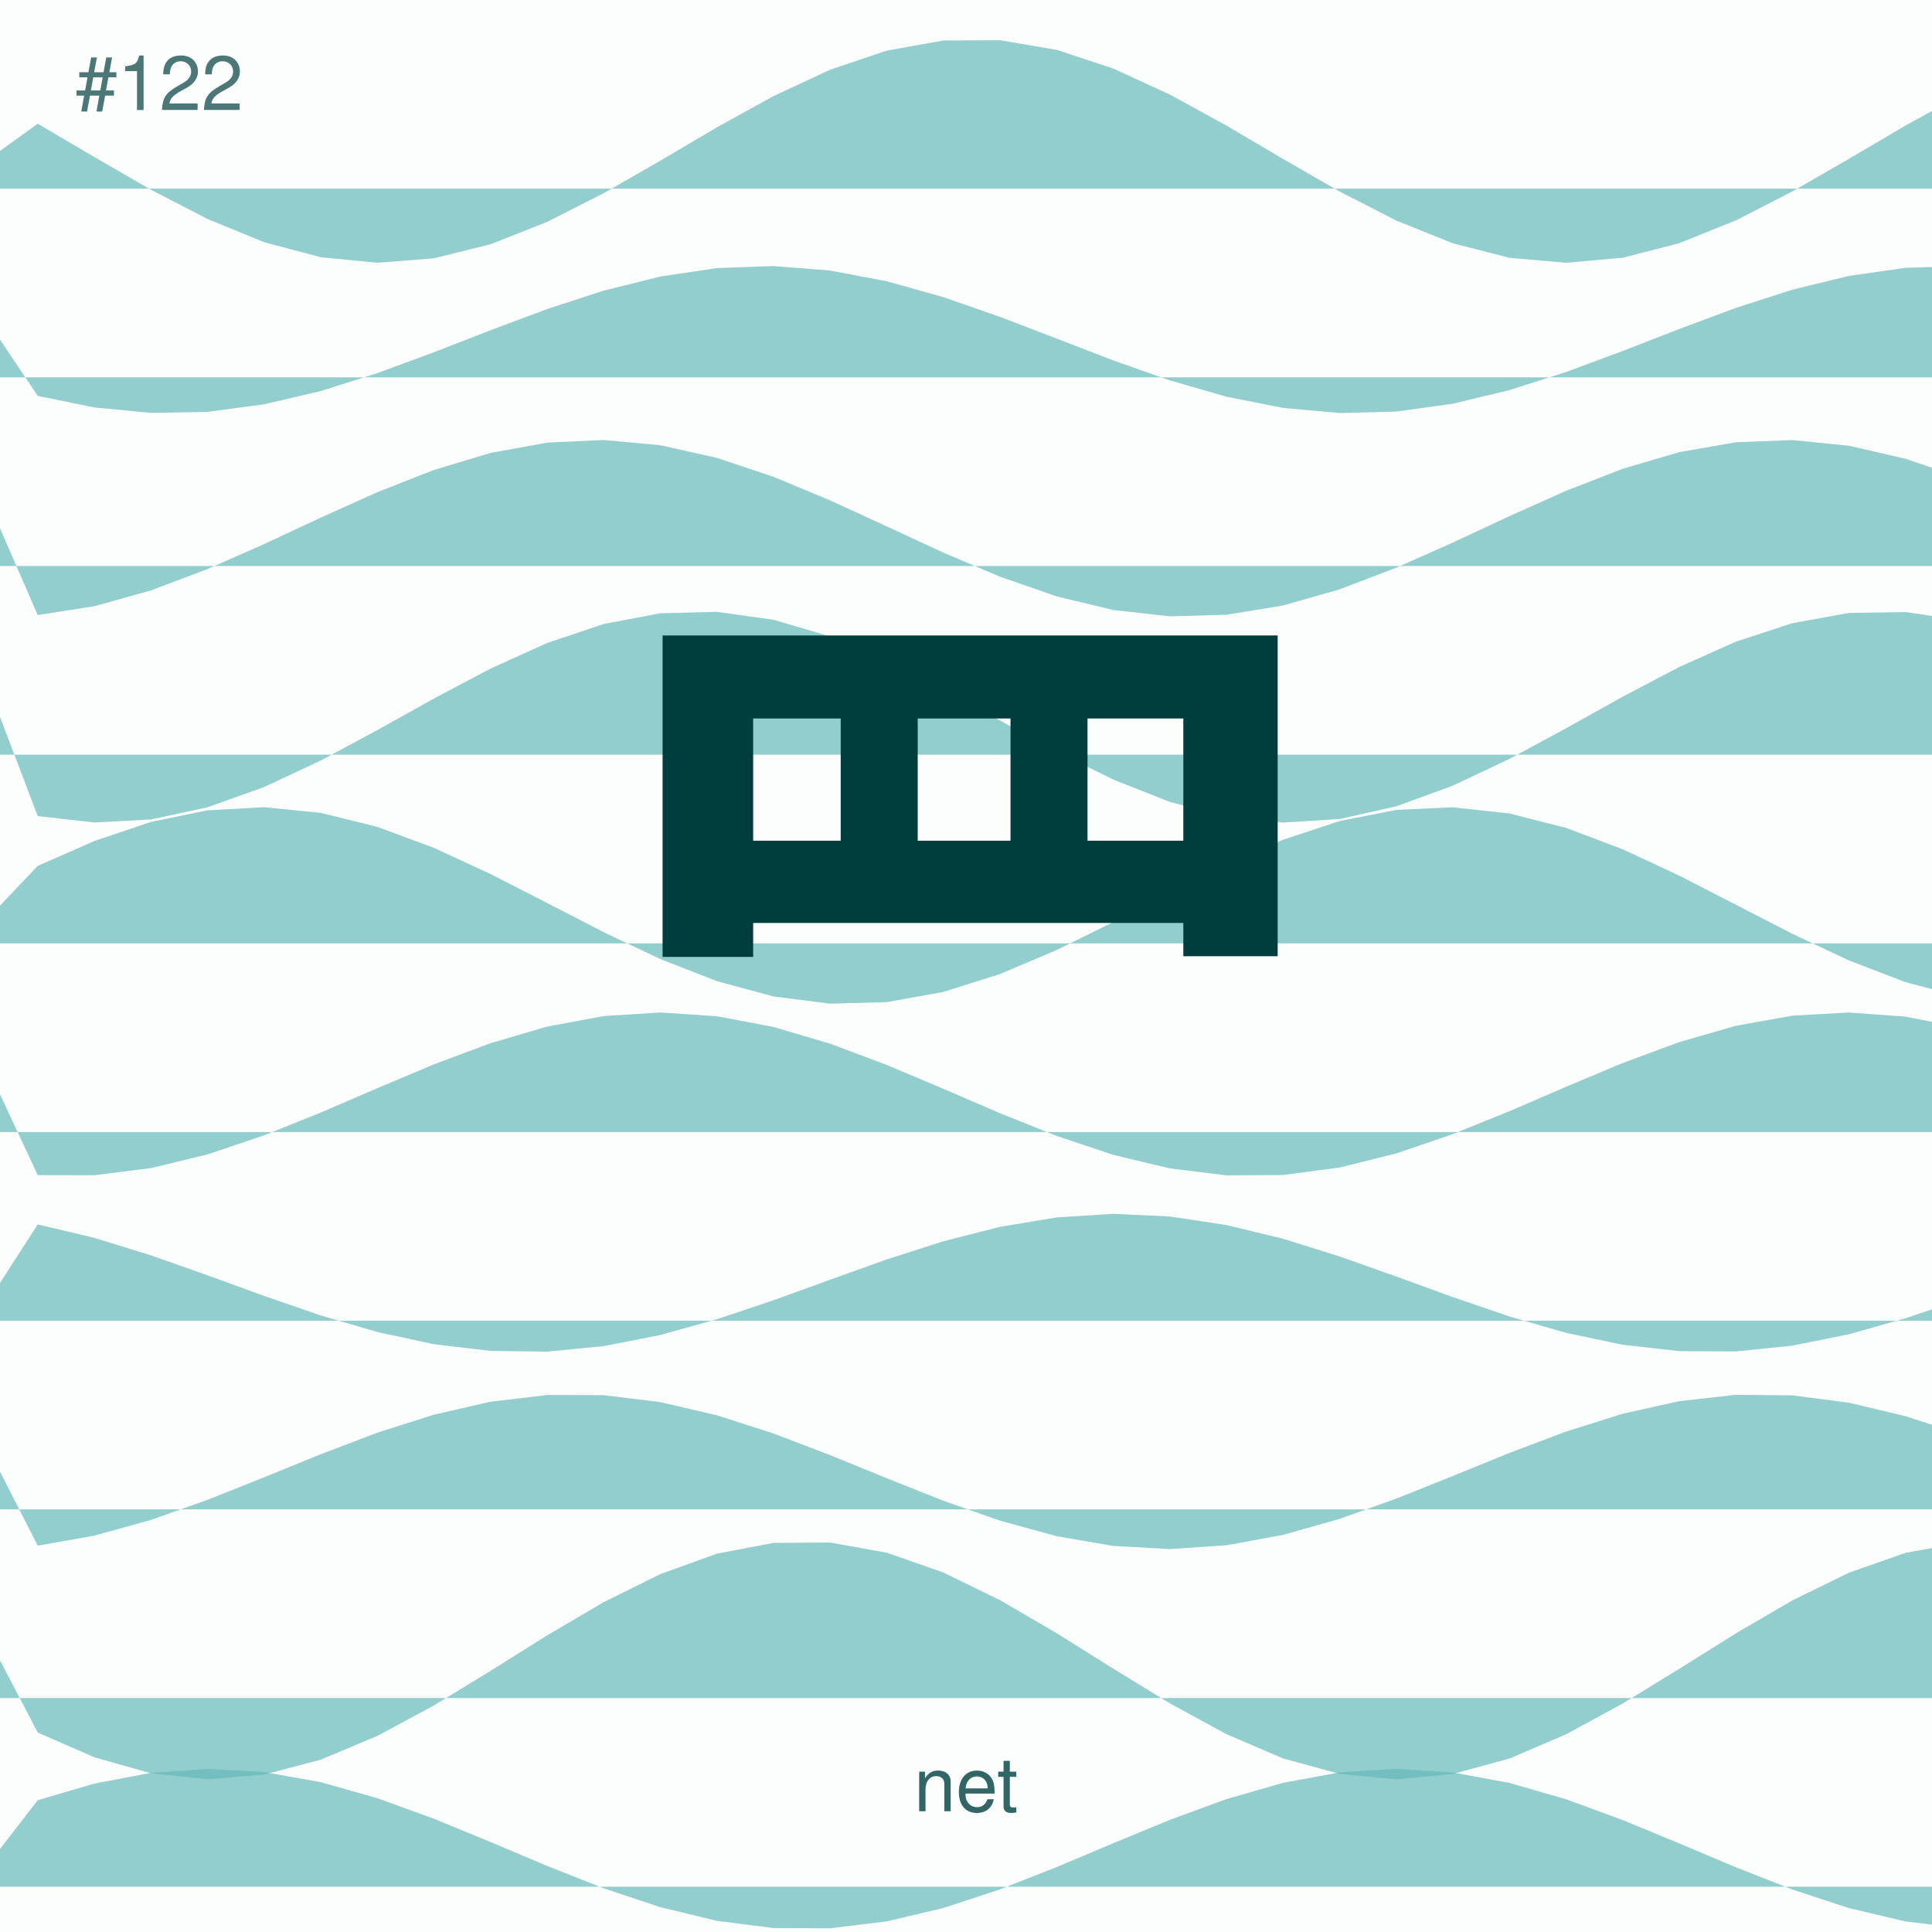
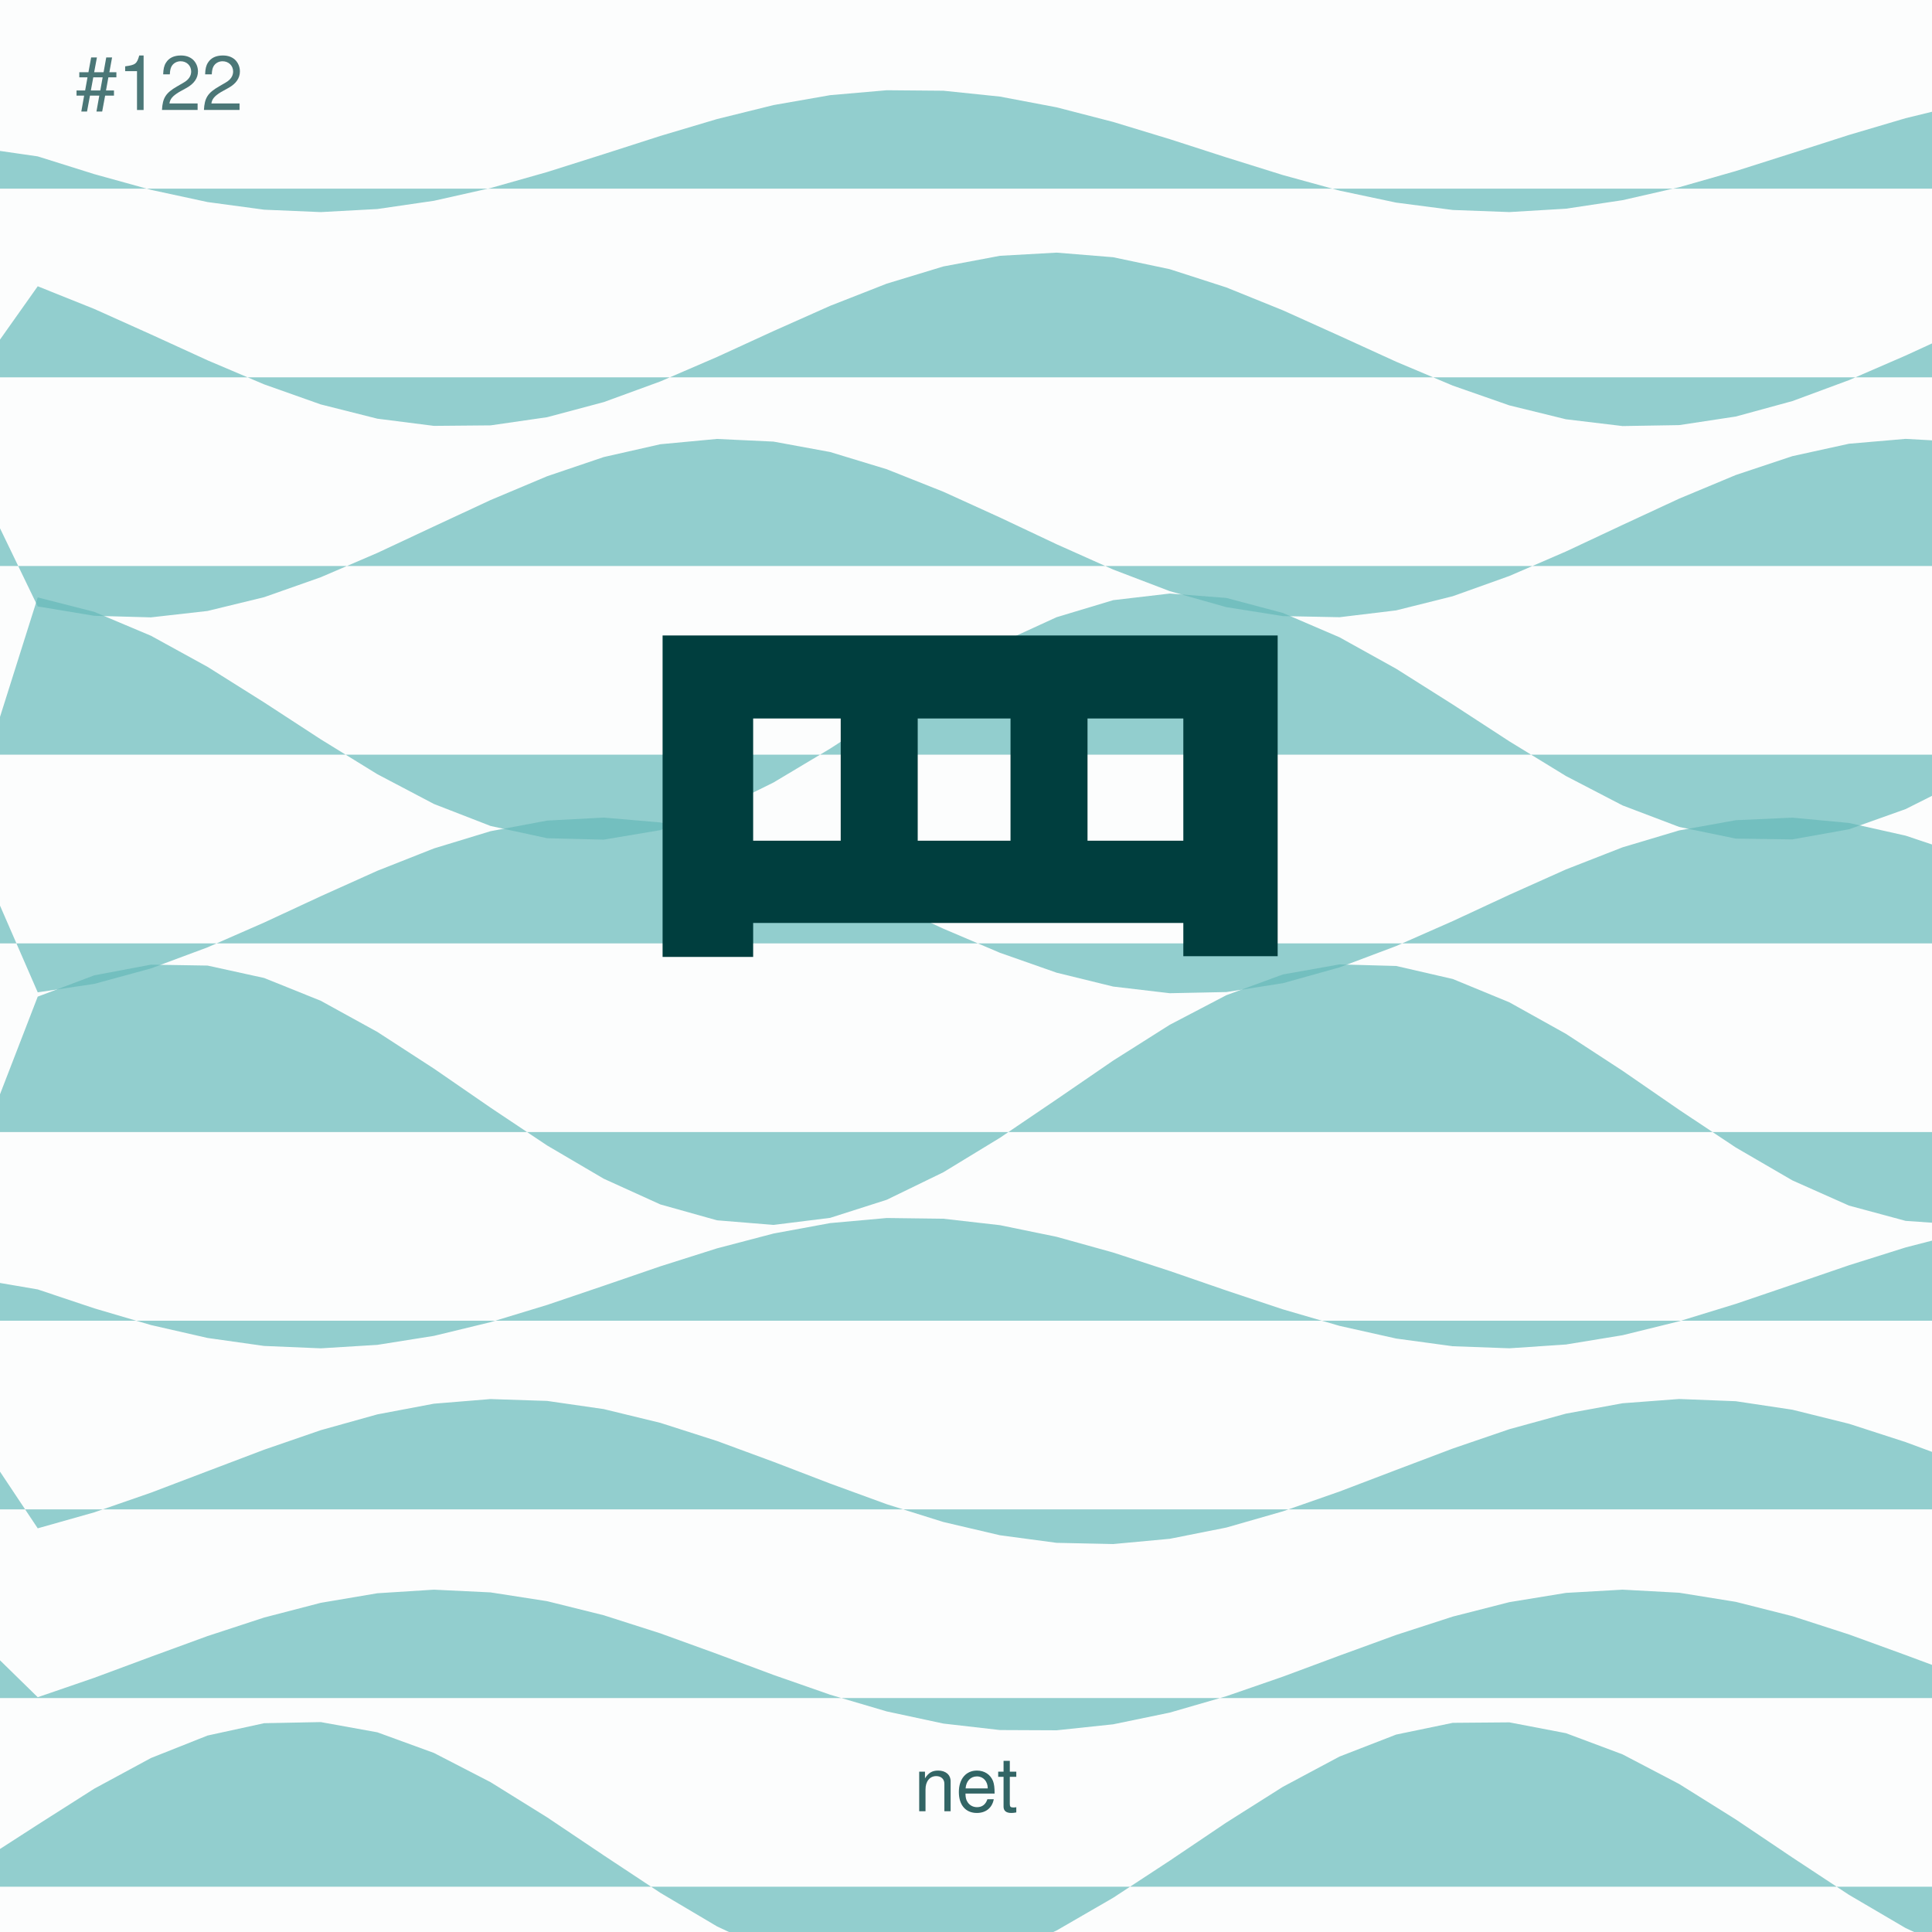
<svg xmlns="http://www.w3.org/2000/svg" width="512" height="512" viewBox="0 0 512 512">
  <defs>
    <style>
      .radical-text {
        font-family: 'Hiragino Sans', 'Yu Gothic', 'Meiryo', 'MS Gothic', 'SimSun', 'Takao', 'IPAexGothic', 'IPAGothic', 'VL Gothic', 'Noto Sans CJK JP', 'Arial Unicode MS', serif;
        font-size: 200px;
        text-anchor: middle;
        dominant-baseline: middle;
        fill: #003e3e;
        font-weight: bold;
      }
      .number-text {
        font-family: 'Helvetica', 'Arial', sans-serif;
        font-size: 20px;
        text-anchor: start;
        dominant-baseline: hanging;
        fill: #003e3e;
        opacity: 0.7;
        font-weight: normal;
      }
      .meaning-text {
        font-family: 'Helvetica', 'Arial', sans-serif;
        font-size: 20px;
        text-anchor: middle;
        dominant-baseline: baseline;
        fill: #003e3e;
        opacity: 0.8;
        font-weight: normal;
      }
    </style>
  </defs>
  <rect width="512" height="512" fill="#fcfdfd" />
  <g opacity="0.6">
-     <path d="M 0,40 L 10,32.793 L 25,41.611 L 40,50.285 L 55,58.04 L 70,64.183 L 85,68.167 L 100,69.634 L 115,68.454 L 130,64.733 L 145,58.802 L 160,51.192 L 175,42.582 L 190,33.741 L 205,25.459 L 220,18.477 L 235,13.417 L 250,10.731 L 265,10.66 L 280,13.21 L 295,18.153 L 310,25.048 L 325,33.278 L 340,42.108 L 355,50.75 L 370,58.432 L 385,64.468 L 400,68.318 L 415,69.638 L 430,68.311 L 445,64.455 L 460,58.414 L 475,50.729 L 490,42.085 L 505,33.255 L 520,25.027 L 512,50 L 0,50 Z" fill="#008B8B" opacity="0.7" />
-     <path d="M 0,90 L 10,104.913 L 25,107.972 L 40,109.425 L 55,109.143 L 70,107.151 L 85,103.627 L 100,98.886 L 115,93.351 L 130,87.517 L 145,81.904 L 160,77.015 L 175,73.285 L 190,71.049 L 205,70.505 L 220,71.703 L 235,74.535 L 250,78.749 L 265,83.968 L 280,89.725 L 295,95.507 L 310,100.797 L 325,105.123 L 340,108.098 L 355,109.456 L 370,109.076 L 385,106.992 L 400,103.39 L 415,98.593 L 430,93.027 L 445,87.192 L 460,81.607 L 475,76.772 L 490,73.118 L 505,70.973 L 520,70.527 L 512,100 L 0,100 Z" fill="#008B8B" opacity="0.7" />
-     <path d="M 0,140 L 10,162.999 L 25,160.655 L 40,156.466 L 55,150.806 L 70,144.181 L 85,137.183 L 100,130.436 L 115,124.543 L 130,120.031 L 145,117.303 L 160,116.603 L 175,117.992 L 190,121.347 L 205,126.369 L 220,132.608 L 235,139.507 L 250,146.451 L 265,152.818 L 280,158.04 L 295,161.651 L 310,163.328 L 325,162.921 L 340,160.466 L 355,156.184 L 370,150.455 L 385,143.793 L 400,136.792 L 415,130.077 L 430,124.249 L 445,119.828 L 460,117.209 L 475,116.625 L 490,118.13 L 505,121.588 L 520,126.691 L 512,150 L 0,150 Z" fill="#008B8B" opacity="0.7" />
-     <path d="M 0,190 L 10,216.271 L 25,217.966 L 40,217.164 L 55,213.934 L 70,208.567 L 85,201.541 L 100,193.484 L 115,185.116 L 130,177.185 L 145,170.398 L 160,165.362 L 175,162.526 L 190,162.146 L 205,164.253 L 220,168.66 L 235,174.973 L 250,182.629 L 265,190.943 L 280,199.173 L 295,206.583 L 310,212.512 L 325,216.431 L 340,217.988 L 355,217.045 L 370,213.686 L 385,208.212 L 400,201.11 L 415,193.017 L 430,184.653 L 445,176.768 L 460,170.064 L 475,165.141 L 490,162.439 L 505,162.199 L 520,164.442 L 512,200 L 0,200 Z" fill="#008B8B" opacity="0.7" />
-     <path d="M 0,240 L 10,229.472 L 25,222.883 L 40,217.823 L 55,214.743 L 70,213.92 L 85,215.427 L 100,219.128 L 115,224.694 L 130,231.627 L 145,239.308 L 160,247.051 L 175,254.164 L 190,260.012 L 205,264.072 L 220,265.982 L 235,265.571 L 250,262.876 L 265,258.137 L 280,251.778 L 295,244.367 L 310,236.566 L 325,229.072 L 340,222.554 L 355,217.594 L 370,214.636 L 385,213.943 L 400,215.578 L 415,219.395 L 430,225.052 L 445,232.044 L 460,239.747 L 475,247.473 L 490,254.531 L 505,260.291 L 520,264.239 L 512,250 L 0,250 Z" fill="#008B8B" opacity="0.7" />
-     <path d="M 0,290 L 10,311.422 L 25,311.451 L 40,309.563 L 55,305.928 L 70,300.871 L 85,294.842 L 100,288.381 L 115,282.064 L 130,276.456 L 145,272.058 L 160,269.263 L 175,268.32 L 190,269.314 L 205,272.156 L 220,276.591 L 235,282.224 L 250,288.552 L 265,295.009 L 280,301.019 L 295,306.045 L 310,309.637 L 325,311.475 L 340,311.395 L 355,309.403 L 370,305.679 L 385,300.554 L 400,294.486 L 415,288.017 L 430,281.726 L 445,276.174 L 460,271.856 L 475,269.16 L 490,268.325 L 505,269.426 L 520,272.365 L 512,300 L 0,300 Z" fill="#008B8B" opacity="0.7" />
-     <path d="M 0,340 L 10,324.48 L 25,328.048 L 40,332.683 L 55,337.973 L 70,343.443 L 85,348.605 L 100,352.999 L 115,356.232 L 130,358.015 L 145,358.189 L 160,356.738 L 175,353.791 L 190,349.613 L 205,344.576 L 220,339.13 L 235,333.762 L 250,328.952 L 265,325.128 L 280,322.632 L 295,321.688 L 310,322.38 L 325,324.646 L 340,328.283 L 355,332.967 L 370,338.279 L 385,343.745 L 400,348.876 L 415,353.215 L 430,356.373 L 445,358.068 L 460,358.15 L 475,356.61 L 490,353.587 L 505,349.35 L 520,344.277 L 512,350 L 0,350 Z" fill="#008B8B" opacity="0.7" />
-     <path d="M 0,390 L 10,409.616 L 25,406.961 L 40,402.791 L 55,397.479 L 70,391.499 L 85,385.384 L 100,379.682 L 115,374.902 L 130,371.47 L 145,369.694 L 160,369.731 L 175,371.579 L 190,375.073 L 205,379.899 L 220,385.628 L 235,391.748 L 250,397.712 L 265,402.986 L 280,407.101 L 295,409.688 L 310,410.516 L 325,409.512 L 340,406.765 L 355,402.52 L 370,397.157 L 385,391.154 L 400,385.049 L 415,379.386 L 430,374.671 L 445,371.325 L 460,369.647 L 475,369.788 L 490,371.734 L 505,375.311 L 520,380.201 L 512,400 L 0,400 Z" fill="#008B8B" opacity="0.7" />
-     <path d="M 0,440 L 10,459.146 L 25,465.692 L 40,469.942 L 55,471.518 L 70,470.279 L 85,466.334 L 100,460.038 L 115,451.951 L 130,442.797 L 145,433.393 L 160,424.579 L 175,417.143 L 190,411.748 L 205,408.877 L 220,408.787 L 235,411.484 L 250,416.729 L 265,424.052 L 280,432.8 L 295,442.191 L 310,451.387 L 325,459.565 L 340,465.995 L 355,470.104 L 370,471.523 L 385,470.127 L 400,466.039 L 415,459.626 L 430,451.459 L 445,442.269 L 460,432.876 L 475,424.119 L 490,416.781 L 505,411.517 L 520,408.798 L 512,450 L 0,450 Z" fill="#008B8B" opacity="0.7" />
-     <path d="M 0,490 L 10,477.072 L 25,472.674 L 40,469.823 L 55,468.775 L 70,469.622 L 85,472.29 L 100,476.54 L 115,481.992 L 130,488.16 L 145,494.492 L 160,500.422 L 175,505.422 L 190,509.044 L 205,510.965 L 220,511.013 L 235,509.184 L 250,505.642 L 265,500.702 L 280,494.806 L 295,488.481 L 310,482.292 L 325,476.791 L 340,472.47 L 355,469.715 L 370,468.772 L 385,469.725 L 400,472.49 L 415,476.818 L 430,482.324 L 445,488.516 L 460,494.84 L 475,500.732 L 490,505.665 L 505,509.199 L 520,511.018 L 512,500 L 0,500 Z" fill="#008B8B" opacity="0.7" />
-     <path d="M 0,540 L 10,516.536 L 25,519.401 L 40,524.107 L 55,530.232 L 70,537.229 L 85,544.474 L 100,551.32 L 115,557.154 L 130,561.456 L 145,563.841 L 160,564.097 L 175,562.2 L 190,558.32 L 205,552.804 L 220,546.144 L 235,538.935 L 250,531.821 L 265,525.438 L 280,520.356 L 295,517.028 L 310,515.753 L 325,516.643 L 340,519.62 L 355,524.417 L 370,530.606 L 385,537.635 L 400,544.874 L 415,551.679 L 430,557.44 L 445,561.643 L 460,563.913 L 475,564.047 L 490,562.033 L 505,558.05 L 520,552.456 L 512,550 L 0,550 Z" fill="#008B8B" opacity="0.7" />
+     <path d="M 0,40 L 10,41.445 L 25,46.151 L 40,50.308 L 55,53.544 L 70,55.57 L 85,56.205 L 100,55.393 L 115,53.206 L 130,49.839 L 145,45.593 L 160,40.848 L 175,36.027 L 190,31.56 L 205,27.848 L 220,25.221 L 235,23.915 L 250,24.045 L 265,25.6 L 280,28.442 L 295,32.316 L 310,36.877 L 325,41.716 L 340,46.402 L 355,50.517 L 370,53.692 L 385,55.644 L 400,56.198 L 415,55.306 L 430,53.046 L 445,49.621 L 460,45.336 L 475,40.575 L 490,35.763 L 505,31.329 L 520,27.669 L 512,50 L 0,50 Z" fill="#008B8B" opacity="0.7" />
+     <path d="M 0,90 L 10,75.868 L 25,81.883 L 40,88.623 L 55,95.486 L 70,101.859 L 85,107.173 L 100,110.953 L 115,112.861 L 130,112.727 L 145,110.562 L 160,106.561 L 175,101.081 L 190,94.611 L 205,87.729 L 220,81.05 L 235,75.17 L 250,70.615 L 265,67.792 L 280,66.952 L 295,68.171 L 310,71.341 L 325,76.176 L 340,82.247 L 355,89.011 L 370,95.862 L 385,102.19 L 400,107.429 L 415,111.112 L 430,112.908 L 445,112.658 L 460,110.384 L 475,106.289 L 490,100.74 L 505,94.23 L 520,87.343 L 512,100 L 0,100 Z" fill="#008B8B" opacity="0.7" />
+     <path d="M 0,140 L 10,160.708 L 25,163.193 L 40,163.606 L 55,161.91 L 70,158.258 L 85,152.974 L 100,146.531 L 115,139.505 L 130,132.523 L 145,126.209 L 160,121.127 L 175,117.731 L 190,116.324 L 205,117.032 L 220,119.791 L 235,124.356 L 250,130.318 L 265,137.145 L 280,144.227 L 295,150.932 L 310,156.66 L 325,160.899 L 340,163.272 L 355,163.566 L 370,161.755 L 385,158.001 L 400,152.638 L 415,146.147 L 430,139.107 L 445,132.146 L 460,125.887 L 475,120.889 L 490,117.597 L 505,116.307 L 520,117.134 L 512,150 L 0,150 Z" fill="#008B8B" opacity="0.7" />
+     <path d="M 0,190 L 10,158.325 L 25,162.16 L 40,168.481 L 55,176.724 L 70,186.154 L 85,195.927 L 100,205.17 L 115,213.059 L 130,218.887 L 145,222.136 L 160,222.513 L 175,219.987 L 190,214.781 L 205,207.362 L 220,198.393 L 235,188.673 L 250,179.072 L 265,170.447 L 280,163.569 L 295,159.052 L 310,157.299 L 325,158.467 L 340,162.452 L 355,168.898 L 370,177.229 L 385,186.701 L 400,196.467 L 415,205.655 L 430,213.446 L 445,219.142 L 460,222.234 L 475,222.448 L 490,219.762 L 505,214.419 L 520,206.894 L 512,200 L 0,200 Z" fill="#008B8B" opacity="0.7" />
+     <path d="M 0,240 L 10,262.975 L 25,260.731 L 40,256.636 L 55,251.054 L 70,244.485 L 85,237.516 L 100,230.768 L 115,224.845 L 130,220.276 L 145,217.468 L 160,216.674 L 175,217.962 L 190,221.22 L 205,226.155 L 220,232.327 L 235,239.184 L 250,246.114 L 265,252.498 L 280,257.766 L 295,261.446 L 310,263.211 L 325,262.903 L 340,260.548 L 355,256.358 L 370,250.707 L 385,244.1 L 400,237.126 L 415,230.409 L 430,224.549 L 445,220.069 L 460,217.369 L 475,216.691 L 490,218.095 L 505,221.456 L 520,226.473 L 512,250 L 0,250 Z" fill="#008B8B" opacity="0.7" />
+     <path d="M 0,290 L 10,264.121 L 25,258.476 L 40,255.648 L 55,255.888 L 70,259.176 L 85,265.216 L 100,273.471 L 115,283.202 L 130,293.54 L 145,303.563 L 160,312.373 L 175,319.185 L 190,323.39 L 205,324.613 L 220,322.743 L 235,317.949 L 250,310.658 L 265,301.522 L 280,291.356 L 295,281.07 L 310,271.581 L 325,263.737 L 340,258.24 L 355,255.579 L 370,255.994 L 385,259.445 L 400,265.627 L 415,273.985 L 430,283.774 L 445,294.119 L 460,304.096 L 475,312.814 L 490,319.494 L 505,323.54 L 520,324.589 L 512,300 L 0,300 Z" fill="#008B8B" opacity="0.7" />
+     <path d="M 0,340 L 10,341.713 L 25,346.731 L 40,351.148 L 55,354.57 L 70,356.689 L 85,357.318 L 100,356.401 L 115,354.018 L 130,350.382 L 145,345.82 L 160,340.738 L 175,335.589 L 190,330.835 L 205,326.899 L 220,324.134 L 235,322.786 L 250,322.975 L 265,324.686 L 280,327.764 L 295,331.935 L 310,336.827 L 325,342.002 L 340,346.998 L 355,351.37 L 370,354.725 L 385,356.765 L 400,357.308 L 415,356.304 L 430,353.844 L 445,350.148 L 460,345.545 L 475,340.446 L 490,335.308 L 505,330.589 L 520,326.711 L 512,350 L 0,350 Z" fill="#008B8B" opacity="0.7" />
+     <path d="M 0,390 L 10,405.02 L 25,400.78 L 40,395.578 L 55,389.877 L 70,384.187 L 85,379.017 L 100,374.827 L 115,371.993 L 130,370.768 L 145,371.26 L 160,373.426 L 175,377.073 L 190,381.875 L 205,387.402 L 220,393.161 L 235,398.638 L 250,403.344 L 265,406.857 L 280,408.865 L 295,409.187 L 310,407.796 L 325,404.815 L 340,400.51 L 355,395.267 L 370,389.553 L 385,383.879 L 400,378.752 L 415,374.63 L 430,371.88 L 445,370.75 L 460,371.338 L 475,373.594 L 490,377.315 L 505,382.17 L 520,387.723 L 512,400 L 0,400 Z" fill="#008B8B" opacity="0.7" />
+     <path d="M 0,440 L 10,449.783 L 25,444.628 L 40,439.06 L 55,433.576 L 70,428.666 L 85,424.768 L 100,422.231 L 115,421.281 L 130,422.003 L 145,424.333 L 160,428.062 L 175,432.858 L 190,438.292 L 205,443.878 L 220,449.118 L 235,453.543 L 250,456.759 L 265,458.478 L 280,458.546 L 295,456.957 L 310,453.854 L 325,449.513 L 340,444.323 L 355,438.746 L 370,433.281 L 385,428.417 L 400,424.587 L 415,422.134 L 430,421.277 L 445,422.092 L 460,424.507 L 475,428.306 L 490,433.15 L 505,438.605 L 520,444.185 L 512,450 L 0,450 Z" fill="#008B8B" opacity="0.7" />
+     <path d="M 0,490 L 10,483.55 L 25,474.01 L 40,465.899 L 55,459.94 L 70,456.667 L 85,456.371 L 100,459.08 L 115,464.55 L 130,472.294 L 145,481.619 L 160,491.693 L 175,501.616 L 190,510.501 L 205,517.555 L 220,522.147 L 235,523.868 L 250,522.564 L 265,518.35 L 280,511.605 L 295,502.929 L 310,493.099 L 325,482.991 L 340,473.51 L 355,465.502 L 370,459.682 L 385,456.57 L 400,456.445 L 415,459.317 L 430,464.929 L 445,472.782 L 460,482.172 L 475,492.262 L 490,502.149 L 505,510.951 L 520,517.882 L 512,500 L 0,500 Z" fill="#008B8B" opacity="0.7" />
+     <path d="M 0,540 L 10,523.324 L 25,522.752 L 40,523.721 L 55,526.144 L 70,529.805 L 85,534.376 L 100,539.45 L 115,544.573 L 130,549.287 L 145,553.172 L 160,555.88 L 175,557.17 L 190,556.926 L 205,555.17 L 220,552.059 L 235,547.87 L 250,542.979 L 265,537.822 L 280,532.859 L 295,528.534 L 310,525.233 L 325,523.252 L 340,522.766 L 355,523.82 L 370,526.319 L 385,530.041 L 400,534.652 L 415,539.74 L 430,544.852 L 445,549.531 L 460,553.358 L 475,555.992 L 490,557.197 L 505,556.867 L 520,555.029 L 512,550 L 0,550 Z" fill="#008B8B" opacity="0.7" />
  </g>
  <text x="256" y="256" class="radical-text">罒</text>
  <text x="20" y="20" class="number-text">#122</text>
  <text x="256" y="480" class="meaning-text">net</text>
</svg>
